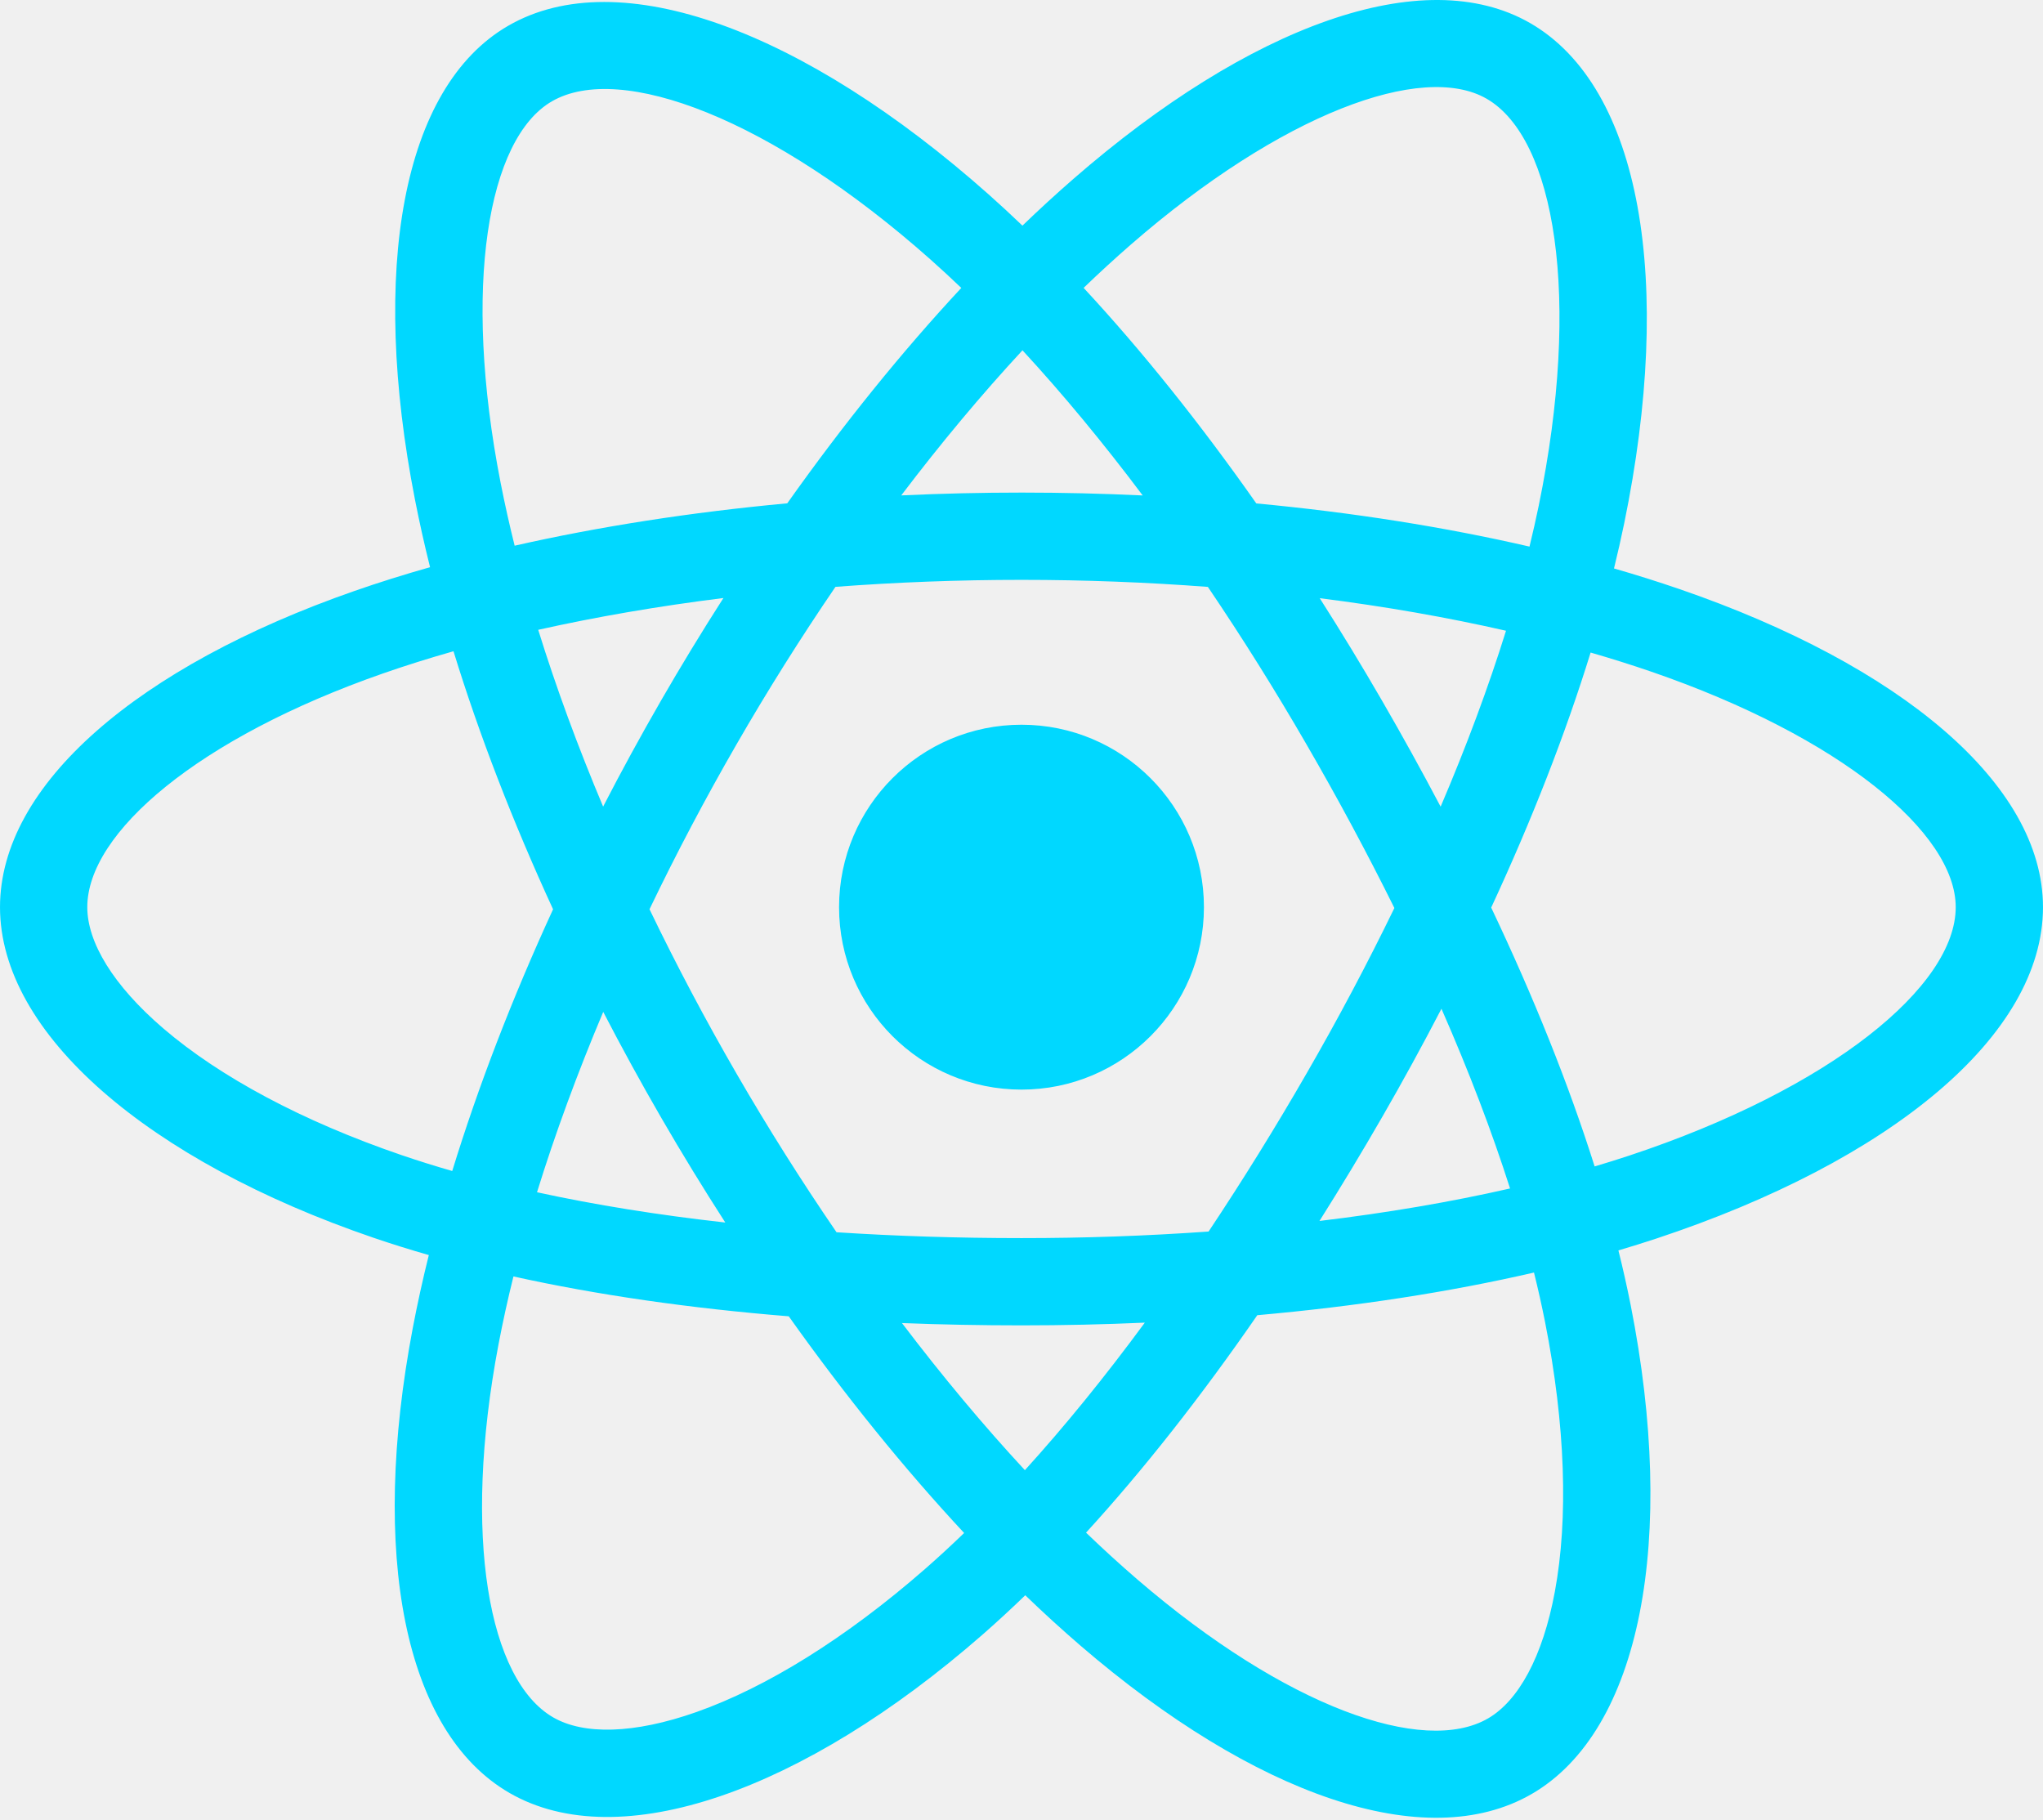
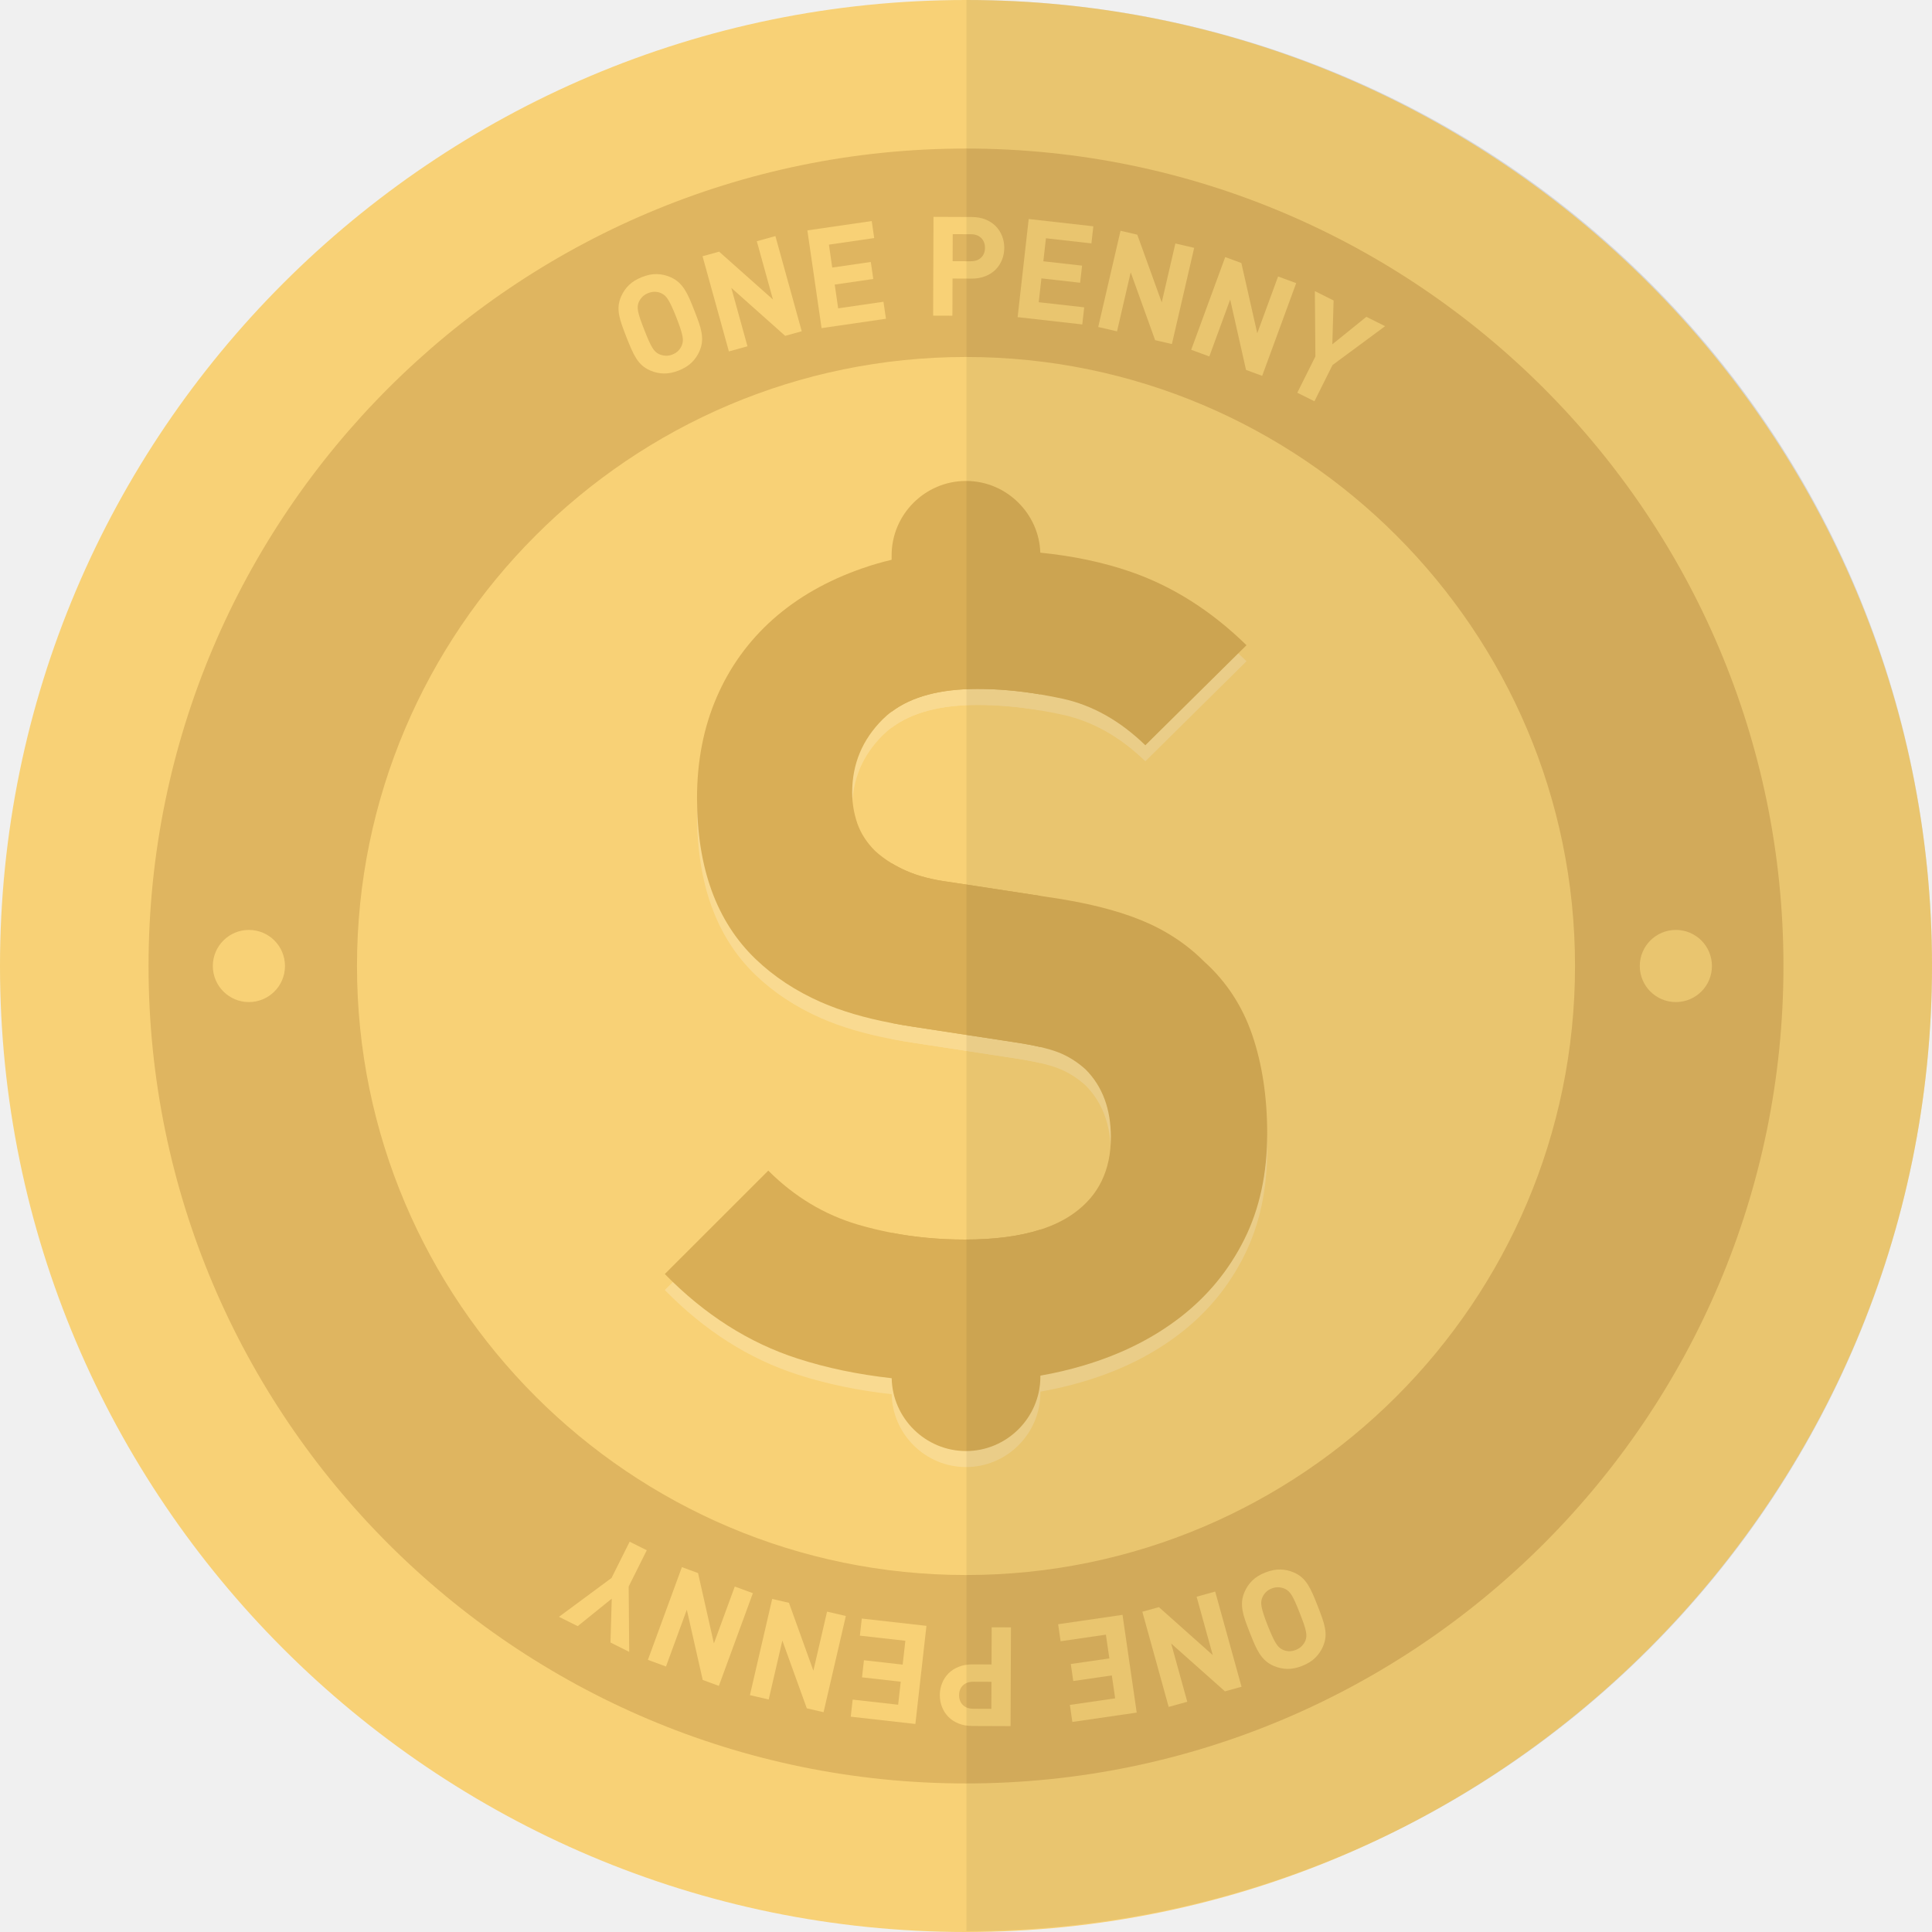
- <svg xmlns="http://www.w3.org/2000/svg" aria-hidden="true" role="img" class="iconify iconify--logos" width="35.93" height="32" preserveAspectRatio="xMidYMid meet" viewBox="0 0 256 228">
-   <path fill="#00D8FF" d="M210.483 73.824a171.49 171.49 0 0 0-8.24-2.597c.465-1.9.893-3.777 1.273-5.621c6.238-30.281 2.16-54.676-11.769-62.708c-13.355-7.7-35.196.329-57.254 19.526a171.23 171.23 0 0 0-6.375 5.848a155.866 155.866 0 0 0-4.241-3.917C100.759 3.829 77.587-4.822 63.673 3.233C50.33 10.957 46.379 33.89 51.995 62.588a170.974 170.974 0 0 0 1.892 8.48c-3.28.932-6.445 1.924-9.474 2.98C17.309 83.498 0 98.307 0 113.668c0 15.865 18.582 31.778 46.812 41.427a145.52 145.52 0 0 0 6.921 2.165a167.467 167.467 0 0 0-2.01 9.138c-5.354 28.2-1.173 50.591 12.134 58.266c13.744 7.926 36.812-.22 59.273-19.855a145.567 145.567 0 0 0 5.342-4.923a168.064 168.064 0 0 0 6.92 6.314c21.758 18.722 43.246 26.282 56.54 18.586c13.731-7.949 18.194-32.003 12.4-61.268a145.016 145.016 0 0 0-1.535-6.842c1.62-.48 3.21-.974 4.76-1.488c29.348-9.723 48.443-25.443 48.443-41.52c0-15.417-17.868-30.326-45.517-39.844Zm-6.365 70.984c-1.4.463-2.836.91-4.3 1.345c-3.24-10.257-7.612-21.163-12.963-32.432c5.106-11 9.31-21.767 12.459-31.957c2.619.758 5.16 1.557 7.61 2.4c23.69 8.156 38.14 20.213 38.14 29.504c0 9.896-15.606 22.743-40.946 31.14Zm-10.514 20.834c2.562 12.94 2.927 24.64 1.23 33.787c-1.524 8.219-4.59 13.698-8.382 15.893c-8.067 4.67-25.32-1.4-43.927-17.412a156.726 156.726 0 0 1-6.437-5.87c7.214-7.889 14.423-17.06 21.459-27.246c12.376-1.098 24.068-2.894 34.671-5.345a134.17 134.17 0 0 1 1.386 6.193ZM87.276 214.515c-7.882 2.783-14.16 2.863-17.955.675c-8.075-4.657-11.432-22.636-6.853-46.752a156.923 156.923 0 0 1 1.869-8.499c10.486 2.32 22.093 3.988 34.498 4.994c7.084 9.967 14.501 19.128 21.976 27.15a134.668 134.668 0 0 1-4.877 4.492c-9.933 8.682-19.886 14.842-28.658 17.94ZM50.35 144.747c-12.483-4.267-22.792-9.812-29.858-15.863c-6.35-5.437-9.555-10.836-9.555-15.216c0-9.322 13.897-21.212 37.076-29.293c2.813-.98 5.757-1.905 8.812-2.773c3.204 10.42 7.406 21.315 12.477 32.332c-5.137 11.18-9.399 22.249-12.634 32.792a134.718 134.718 0 0 1-6.318-1.979Zm12.378-84.26c-4.811-24.587-1.616-43.134 6.425-47.789c8.564-4.958 27.502 2.111 47.463 19.835a144.318 144.318 0 0 1 3.841 3.545c-7.438 7.987-14.787 17.08-21.808 26.988c-12.04 1.116-23.565 2.908-34.161 5.309a160.342 160.342 0 0 1-1.76-7.887Zm110.427 27.268a347.8 347.8 0 0 0-7.785-12.803c8.168 1.033 15.994 2.404 23.343 4.08c-2.206 7.072-4.956 14.465-8.193 22.045a381.151 381.151 0 0 0-7.365-13.322Zm-45.032-43.861c5.044 5.465 10.096 11.566 15.065 18.186a322.04 322.04 0 0 0-30.257-.006c4.974-6.559 10.069-12.652 15.192-18.18ZM82.802 87.83a323.167 323.167 0 0 0-7.227 13.238c-3.184-7.553-5.909-14.98-8.134-22.152c7.304-1.634 15.093-2.97 23.209-3.984a321.524 321.524 0 0 0-7.848 12.897Zm8.081 65.352c-8.385-.936-16.291-2.203-23.593-3.793c2.26-7.3 5.045-14.885 8.298-22.6a321.187 321.187 0 0 0 7.257 13.246c2.594 4.48 5.28 8.868 8.038 13.147Zm37.542 31.03c-5.184-5.592-10.354-11.779-15.403-18.433c4.902.192 9.899.29 14.978.29c5.218 0 10.376-.117 15.453-.343c-4.985 6.774-10.018 12.97-15.028 18.486Zm52.198-57.817c3.422 7.8 6.306 15.345 8.596 22.52c-7.422 1.694-15.436 3.058-23.88 4.071a382.417 382.417 0 0 0 7.859-13.026a347.403 347.403 0 0 0 7.425-13.565Zm-16.898 8.101a358.557 358.557 0 0 1-12.281 19.815a329.4 329.4 0 0 1-23.444.823c-7.967 0-15.716-.248-23.178-.732a310.202 310.202 0 0 1-12.513-19.846h.001a307.41 307.41 0 0 1-10.923-20.627a310.278 310.278 0 0 1 10.89-20.637l-.001.001a307.318 307.318 0 0 1 12.413-19.761c7.613-.576 15.42-.876 23.31-.876H128c7.926 0 15.743.303 23.354.883a329.357 329.357 0 0 1 12.335 19.695a358.489 358.489 0 0 1 11.036 20.54a329.472 329.472 0 0 1-11 20.722Zm22.56-122.124c8.572 4.944 11.906 24.881 6.52 51.026c-.344 1.668-.73 3.367-1.15 5.09c-10.622-2.452-22.155-4.275-34.23-5.408c-7.034-10.017-14.323-19.124-21.64-27.008a160.789 160.789 0 0 1 5.888-5.4c18.9-16.447 36.564-22.941 44.612-18.3ZM128 90.808c12.625 0 22.86 10.235 22.86 22.86s-10.235 22.86-22.86 22.86s-22.86-10.235-22.86-22.86s10.235-22.86 22.86-22.86Z" />
+ <svg xmlns="http://www.w3.org/2000/svg" height="800px" width="800px" version="1.1" id="_x34_" viewBox="0 0 512 512" xml:space="preserve">
+   <g>
+     <path style="opacity:0.06;fill:#040000;" d="M256.12,511.759c65.556,0,131.113-24.952,181.02-74.859   c99.814-99.814,99.814-262.225,0-362.038C387.232,24.953,321.676,0,256.12,0L256.12,511.759z" />
+     <g>
+       <path style="fill:#F8D176;" d="M256,512C114.841,512,0,397.159,0,256S114.841,0,256,0s256,114.841,256,256S397.159,512,256,512z" />
+       <g style="opacity:0.2;">
+         <g>
+           <path style="fill:#FFFFFF;" d="M331.858,278.511c-2.639-7.713-6.907-14.208-12.786-19.487      c-4.679-4.679-10.266-8.329-16.762-10.969c-6.496-2.639-14.723-4.679-24.68-6.102l-1.92-0.291l-23.978-3.668      c-4.662-0.6-8.57-1.628-11.723-3.051c-1.32-0.583-2.554-1.234-3.719-1.936c-1.611-0.977-3.051-2.057-4.353-3.24      c-2.245-2.228-3.805-4.662-4.73-7.301c-0.908-2.639-1.371-5.382-1.371-8.227c0-7.524,2.691-13.968,8.073-19.35      c0.737-0.737,1.525-1.423,2.382-2.04c5.348-4.028,12.94-6.033,22.761-6.033c5.33,0,10.883,0.48,16.659,1.457      c1.936,0.326,3.891,0.703,5.879,1.131c7.918,1.731,15.237,5.844,21.938,12.34l26.806-26.514      c-9.341-9.135-19.59-15.631-30.765-19.487c-7.164-2.468-15.133-4.165-23.875-5.039c-4.884-0.514-10.026-0.754-15.425-0.754      c-8.638,0-16.642,0.874-23.978,2.639c-2.657,0.634-5.227,1.371-7.713,2.245c-9.341,3.24-17.259,7.764-23.755,13.54      c-6.496,5.793-11.484,12.7-14.928,20.721c-3.462,8.021-5.176,16.917-5.176,26.669c0,18.476,5.176,32.702,15.528,42.642      c4.885,4.679,10.66,8.484,17.362,11.432c5.296,2.314,11.5,4.165,18.681,5.519c1.937,0.377,3.925,0.72,5.999,1.028l25.897,3.959      c2.913,0.428,5.416,0.891,7.524,1.371c1.868,0.446,3.428,0.891,4.662,1.371c2.639,1.011,5.073,2.537,7.318,4.559      c4.456,4.474,6.701,10.472,6.701,17.979c0,8.741-3.256,15.442-9.752,20.104c-2.502,1.817-5.484,3.274-8.929,4.37      c-5.484,1.765-12.151,2.639-20.018,2.639c-6.684,0-13.163-0.6-19.402-1.8c-3.034-0.583-5.999-1.303-8.929-2.159      c-8.929-2.639-16.848-7.404-23.755-14.311l-27.423,27.405c10.558,10.78,22.281,18.236,35.187,22.401      c7.678,2.485,15.991,4.216,24.938,5.21c6.067,0.686,12.443,1.029,19.093,1.029c7.061,0,13.831-0.566,20.31-1.714      c3.942-0.686,7.781-1.594,11.517-2.708c9.855-2.931,18.373-7.198,25.589-12.786c7.216-5.587,12.854-12.443,16.917-20.567      c4.062-8.124,6.085-17.465,6.085-28.022C335.817,294.964,334.497,286.24,331.858,278.511z" />
+         </g>
+         <path style="fill:#FFFFFF;" d="M275.71,151.407v36.866c-5.776-0.977-11.329-1.457-16.659-1.457     c-9.821,0-17.413,2.005-22.761,6.033v-41.442c0-10.849,8.878-19.71,19.71-19.71c5.416,0,10.352,2.211,13.917,5.793     c3.428,3.411,5.605,8.073,5.776,13.214C275.71,150.944,275.71,151.167,275.71,151.407z" />
+         <path style="fill:#FFFFFF;" d="M275.71,241.662v40.054c-2.108-0.48-4.61-0.943-7.524-1.371l-25.897-3.959     c-2.074-0.309-4.062-0.651-5.999-1.028v-42.351c1.165,0.703,2.399,1.354,3.719,1.936c3.154,1.423,7.061,2.451,11.723,3.051     L275.71,241.662z" />
+         <path style="fill:#FFFFFF;" d="M255.692,332.739c7.867,0,14.534-0.874,20.018-2.639v38.974c0,10.832-8.861,19.71-19.71,19.71     c-10.695,0-19.487-8.655-19.693-19.299c-0.017-0.137-0.017-0.274-0.017-0.411v-38.135     C242.529,332.139,249.007,332.739,255.692,332.739z" />
+       </g>
+       <g style="opacity:0.5;">
+         <path style="fill:#C69949;" d="M256.001,472.633c-119.452,0-216.633-97.181-216.633-216.633s97.18-216.633,216.633-216.633     c119.452,0,216.633,97.18,216.633,216.633S375.453,472.633,256.001,472.633z M256.001,94.604     c-88.994,0-161.396,72.402-161.396,161.396s72.402,161.396,161.396,161.396c88.994,0,161.396-72.402,161.396-161.396     S344.994,94.604,256.001,94.604z" />
+       </g>
+       <g>
+         <path style="fill:#F8D176;" d="M184,82.265c0.458,1.164,0.856,2.222,1.187,3.17c0.334,0.946,0.576,1.846,0.725,2.697     c0.15,0.847,0.19,1.669,0.117,2.461c-0.069,0.789-0.291,1.617-0.664,2.474c-0.497,1.144-1.183,2.144-2.057,3.002     c-0.874,0.854-2.02,1.563-3.434,2.118c-1.411,0.555-2.736,0.819-3.972,0.791c-1.236-0.028-2.425-0.287-3.572-0.786     c-0.855-0.376-1.579-0.827-2.17-1.359c-0.593-0.529-1.119-1.161-1.572-1.89c-0.461-0.729-0.888-1.553-1.29-2.473     c-0.405-0.924-0.833-1.965-1.291-3.129c-0.456-1.162-0.851-2.217-1.183-3.166c-0.336-0.95-0.582-1.846-0.745-2.692     c-0.16-0.841-0.208-1.661-0.134-2.453c0.069-0.791,0.293-1.617,0.664-2.474c0.499-1.144,1.189-2.146,2.077-3.009     c0.885-0.861,2.034-1.568,3.45-2.123c1.414-0.558,2.733-0.819,3.957-0.786c1.221,0.031,2.408,0.295,3.552,0.791     c0.857,0.373,1.581,0.829,2.172,1.359c0.591,0.532,1.118,1.161,1.59,1.884c0.469,0.724,0.905,1.548,1.307,2.466     C183.114,80.06,183.547,81.104,184,82.265z M179.247,84.134c-0.458-1.162-0.86-2.116-1.204-2.861     c-0.347-0.745-0.665-1.35-0.954-1.817c-0.289-0.467-0.566-0.825-0.836-1.07c-0.27-0.253-0.567-0.459-0.893-0.619     c-0.495-0.255-1.047-0.396-1.653-0.437c-0.608-0.039-1.241,0.074-1.902,0.336c-0.66,0.257-1.205,0.611-1.622,1.05     c-0.419,0.444-0.736,0.926-0.947,1.457c-0.128,0.343-0.208,0.697-0.233,1.062c-0.028,0.365,0.011,0.817,0.117,1.356     c0.108,0.538,0.294,1.195,0.559,1.973c0.268,0.778,0.629,1.749,1.088,2.912c0.456,1.162,0.851,2.119,1.187,2.867     c0.334,0.753,0.645,1.354,0.929,1.81s0.559,0.807,0.826,1.055c0.272,0.252,0.569,0.454,0.898,0.618     c0.514,0.241,1.08,0.39,1.694,0.438c0.611,0.05,1.246-0.056,1.91-0.318c0.659-0.26,1.198-0.613,1.612-1.068     c0.412-0.453,0.715-0.941,0.904-1.461c0.13-0.341,0.208-0.695,0.236-1.06c0.026-0.367-0.009-0.813-0.112-1.34     c-0.101-0.525-0.279-1.177-0.534-1.961C180.059,86.273,179.704,85.297,179.247,84.134z" />
+         <path style="fill:#F8D176;" d="M208.075,89.001l-14.273-12.715l4.284,15.481l-4.922,1.363l-6.984-25.224l4.395-1.215     l14.263,12.682l-4.276-15.446l4.927-1.361l6.981,25.22L208.075,89.001z" />
+         <path style="fill:#F8D176;" d="M217.723,86.957l-3.763-25.9l17.059-2.478l0.655,4.511l-12.002,1.744l0.88,6.072l10.224-1.482     l0.652,4.506l-10.219,1.486l0.915,6.295l12.004-1.744l0.657,4.508L217.723,86.957z" />
+         <path style="fill:#F8D176;" d="M266.141,65.704c-0.005,1.105-0.205,2.15-0.602,3.141c-0.396,0.993-0.962,1.859-1.7,2.604     c-0.738,0.744-1.649,1.33-2.728,1.753c-1.081,0.428-2.293,0.637-3.638,0.632l-5.039-0.022l-0.038,9.852l-5.108-0.018     l0.101-26.174l10.144,0.04c1.348,0.005,2.562,0.224,3.64,0.657c1.076,0.431,1.979,1.026,2.712,1.774     c0.731,0.752,1.293,1.624,1.68,2.617C265.954,63.557,266.144,64.599,266.141,65.704z M261.031,65.686     c0.006-1.078-0.329-1.95-1-2.613c-0.671-0.665-1.596-1.002-2.771-1.003l-4.78-0.02l-0.026,7.165l4.78,0.02     c1.173,0.004,2.101-0.316,2.776-0.962C260.685,67.627,261.027,66.764,261.031,65.686z" />
+         <path style="fill:#F8D176;" d="M269.683,84.046l2.934-26.005l17.129,1.93l-0.51,4.529l-12.054-1.357l-0.686,6.1l10.263,1.155     l-0.512,4.531l-10.264-1.158l-0.712,6.319l12.054,1.357l-0.51,4.531L269.683,84.046z" />
+         <path style="fill:#F8D176;" d="M306.119,90.148l-6.472-17.989l-3.624,15.652l-4.979-1.154l5.906-25.498l4.439,1.029l6.484,17.953     l3.615-15.613l4.979,1.154l-5.904,25.496L306.119,90.148z" />
+         <path style="fill:#F8D176;" d="M330.211,98.029l-4.201-18.647l-5.531,15.08l-4.798-1.762l9.015-24.567l4.277,1.571l4.212,18.615     l5.521-15.048l4.796,1.762l-9.015,24.572L330.211,98.029z" />
+         <path style="fill:#F8D176;" d="M353.133,96.742l-4.795,9.6l-4.539-2.264l4.795-9.604l-0.141-17.323l4.964,2.478l-0.337,11.622     l9.022-7.288l4.964,2.478L353.133,96.742z" />
+       </g>
+       <g>
+         <path style="fill:#F8D176;" d="M331.201,432.648c-0.458-1.165-0.856-2.222-1.187-3.17c-0.334-0.946-0.576-1.846-0.725-2.697     c-0.149-0.846-0.19-1.669-0.117-2.46c0.069-0.789,0.291-1.617,0.664-2.475c0.497-1.144,1.183-2.144,2.057-3.002     c0.874-0.854,2.02-1.563,3.434-2.118c1.412-0.555,2.736-0.819,3.972-0.791c1.237,0.028,2.425,0.287,3.572,0.786     c0.855,0.376,1.579,0.827,2.17,1.359c0.593,0.529,1.118,1.161,1.572,1.89c0.461,0.729,0.888,1.553,1.29,2.473     c0.405,0.924,0.832,1.965,1.291,3.129c0.456,1.162,0.851,2.217,1.183,3.165c0.336,0.95,0.582,1.846,0.745,2.692     c0.16,0.841,0.208,1.661,0.134,2.453c-0.069,0.792-0.293,1.617-0.664,2.474c-0.499,1.144-1.189,2.146-2.077,3.01     c-0.885,0.861-2.034,1.568-3.45,2.123c-1.414,0.558-2.733,0.819-3.957,0.786c-1.221-0.031-2.408-0.294-3.552-0.792     c-0.857-0.373-1.582-0.829-2.172-1.359c-0.591-0.532-1.119-1.161-1.59-1.884c-0.469-0.724-0.905-1.548-1.307-2.466     C332.087,434.852,331.655,433.808,331.201,432.648z M335.954,430.778c0.458,1.162,0.86,2.116,1.204,2.861     c0.347,0.745,0.665,1.35,0.954,1.817c0.289,0.467,0.566,0.825,0.836,1.071c0.27,0.253,0.567,0.459,0.893,0.619     c0.495,0.256,1.047,0.396,1.653,0.437c0.608,0.039,1.241-0.073,1.902-0.336c0.659-0.257,1.204-0.611,1.622-1.05     c0.42-0.444,0.736-0.926,0.947-1.457c0.128-0.343,0.208-0.697,0.234-1.062c0.028-0.365-0.011-0.817-0.117-1.355     c-0.108-0.539-0.294-1.195-0.559-1.973c-0.267-0.778-0.629-1.749-1.088-2.912c-0.456-1.162-0.851-2.119-1.187-2.867     c-0.334-0.753-0.645-1.353-0.929-1.81c-0.284-0.456-0.559-0.807-0.826-1.055c-0.272-0.252-0.569-0.454-0.898-0.618     c-0.514-0.241-1.08-0.39-1.694-0.438c-0.611-0.05-1.246,0.056-1.91,0.318c-0.659,0.26-1.198,0.613-1.612,1.068     c-0.412,0.453-0.715,0.941-0.905,1.461c-0.13,0.341-0.208,0.695-0.236,1.06c-0.026,0.367,0.009,0.813,0.112,1.34     c0.101,0.525,0.279,1.177,0.534,1.961C335.143,428.639,335.498,429.616,335.954,430.778z" />
+         <path style="fill:#F8D176;" d="M307.126,425.912l14.273,12.715l-4.284-15.481l4.922-1.363l6.984,25.224l-4.395,1.215     l-14.263-12.682l4.276,15.446l-4.927,1.361l-6.981-25.22L307.126,425.912z" />
+         <path style="fill:#F8D176;" d="M297.479,427.955l3.763,25.9l-17.059,2.478l-0.655-4.511l12.002-1.744l-0.88-6.072l-10.224,1.482     l-0.652-4.506l10.219-1.486l-0.915-6.295l-12.004,1.744l-0.657-4.508L297.479,427.955z" />
+         <path style="fill:#F8D176;" d="M249.06,449.208c0.005-1.105,0.205-2.15,0.602-3.141c0.396-0.993,0.962-1.859,1.7-2.603     c0.738-0.744,1.649-1.33,2.728-1.753c1.081-0.428,2.293-0.637,3.638-0.632l5.038,0.022l0.038-9.852l5.108,0.018l-0.101,26.174     l-10.144-0.04c-1.348-0.005-2.562-0.224-3.64-0.657c-1.076-0.431-1.979-1.026-2.712-1.774c-0.731-0.752-1.293-1.624-1.68-2.617     C249.248,451.355,249.058,450.313,249.06,449.208z M254.171,449.226c-0.006,1.078,0.329,1.95,1,2.613     c0.671,0.665,1.596,1.002,2.771,1.003l4.78,0.02l0.026-7.165l-4.78-0.02c-1.172-0.004-2.101,0.316-2.776,0.962     C254.516,447.285,254.174,448.148,254.171,449.226z" />
+         <path style="fill:#F8D176;" d="M245.519,430.866l-2.934,26.005l-17.129-1.93l0.51-4.529l12.054,1.357l0.686-6.1l-10.264-1.155     l0.512-4.531l10.264,1.158l0.712-6.319l-12.054-1.357l0.51-4.531L245.519,430.866z" />
+         <path style="fill:#F8D176;" d="M209.083,424.764l6.472,17.989l3.624-15.652l4.979,1.154l-5.906,25.498l-4.439-1.029     l-6.484-17.953l-3.615,15.613l-4.979-1.154l5.904-25.496L209.083,424.764z" />
+         <path style="fill:#F8D176;" d="M184.991,416.883l4.2,18.647l5.531-15.08l4.798,1.762l-9.015,24.567l-4.277-1.571l-4.213-18.616     l-5.521,15.048l-4.796-1.762l9.015-24.572L184.991,416.883z" />
+         <path style="fill:#F8D176;" d="M162.068,418.17l4.795-9.6l4.539,2.264l-4.795,9.604l0.141,17.323l-4.964-2.478l0.337-11.622     l-9.022,7.288l-4.964-2.478L162.068,418.17z" />
+       </g>
+       <g>
+         <g>
+           <path style="fill:#D9AE56;" d="M331.858,274.27c-2.639-7.713-6.907-14.208-12.786-19.487      c-4.679-4.679-10.266-8.329-16.762-10.969c-6.496-2.639-14.723-4.679-24.68-6.102l-1.92-0.292l-23.978-3.668      c-4.662-0.6-8.57-1.628-11.723-3.051c-1.32-0.583-2.554-1.234-3.719-1.936c-1.611-0.977-3.051-2.057-4.353-3.24      c-2.245-2.228-3.805-4.662-4.73-7.301c-0.908-2.639-1.371-5.382-1.371-8.227c0-7.524,2.691-13.968,8.073-19.35      c0.737-0.737,1.525-1.423,2.382-2.04c5.348-4.028,12.94-6.033,22.761-6.033c5.33,0,10.883,0.48,16.659,1.457      c1.936,0.326,3.891,0.703,5.879,1.131c7.918,1.731,15.237,5.844,21.938,12.34l26.806-26.514      c-9.341-9.135-19.59-15.631-30.765-19.487c-7.164-2.468-15.133-4.165-23.875-5.039c-4.884-0.514-10.026-0.754-15.425-0.754      c-8.638,0-16.642,0.874-23.978,2.64c-2.657,0.634-5.227,1.371-7.713,2.245c-9.341,3.239-17.259,7.764-23.755,13.54      c-6.496,5.793-11.484,12.7-14.928,20.721c-3.462,8.021-5.176,16.917-5.176,26.669c0,18.476,5.176,32.701,15.528,42.642      c4.885,4.679,10.66,8.484,17.362,11.432c5.296,2.314,11.5,4.165,18.681,5.519c1.937,0.377,3.925,0.72,5.999,1.028l25.897,3.959      c2.913,0.428,5.416,0.891,7.524,1.371c1.868,0.446,3.428,0.891,4.662,1.371c2.639,1.011,5.073,2.537,7.318,4.559      c4.456,4.473,6.701,10.472,6.701,17.979c0,8.741-3.256,15.442-9.752,20.104c-2.502,1.817-5.484,3.274-8.929,4.37      c-5.484,1.765-12.151,2.639-20.018,2.639c-6.684,0-13.163-0.6-19.402-1.8c-3.034-0.583-5.999-1.303-8.929-2.16      c-8.929-2.639-16.848-7.404-23.755-14.311l-27.423,27.405c10.558,10.78,22.281,18.236,35.187,22.401      c7.678,2.485,15.991,4.216,24.938,5.21c6.067,0.686,12.443,1.029,19.093,1.029c7.061,0,13.831-0.566,20.31-1.714      c3.942-0.686,7.781-1.594,11.517-2.708c9.855-2.931,18.373-7.198,25.589-12.786c7.216-5.587,12.854-12.443,16.917-20.567      c4.062-8.124,6.085-17.465,6.085-28.022C335.817,290.724,334.497,282,331.858,274.27z" />
+         </g>
+         <path style="fill:#D9AE56;" d="M275.71,147.167v36.866c-5.776-0.977-11.329-1.457-16.659-1.457     c-9.821,0-17.413,2.005-22.761,6.033v-41.442c0-10.849,8.878-19.71,19.71-19.71c5.416,0,10.352,2.211,13.917,5.793     c3.428,3.411,5.605,8.072,5.776,13.214C275.71,146.704,275.71,146.927,275.71,147.167z" />
+         <path style="fill:#D9AE56;" d="M275.71,237.421v40.054c-2.108-0.48-4.61-0.943-7.524-1.371l-25.897-3.959     c-2.074-0.309-4.062-0.651-5.999-1.028v-42.351c1.165,0.703,2.399,1.354,3.719,1.936c3.154,1.423,7.061,2.451,11.723,3.051     L275.71,237.421z" />
+         <path style="fill:#D9AE56;" d="M255.692,328.498c7.867,0,14.534-0.874,20.018-2.639v38.974c0,10.832-8.861,19.71-19.71,19.71     c-10.695,0-19.487-8.655-19.693-19.299c-0.017-0.137-0.017-0.274-0.017-0.411v-38.134     C242.529,327.898,249.007,328.498,255.692,328.498z" />
+       </g>
+       <g>
+         <circle style="fill:#F8D176;" cx="65.963" cy="256" r="9.56" />
+         <circle style="fill:#F8D176;" cx="444.121" cy="256" r="9.56" />
+       </g>
+     </g>
+     <path style="opacity:0.06;fill:#040000;" d="M256.12,511.759c65.556,0,131.113-24.952,181.02-74.859   c99.814-99.814,99.814-262.225,0-362.038C387.232,24.953,321.676,0,256.12,0L256.12,511.759z" />
+   </g>
</svg>
